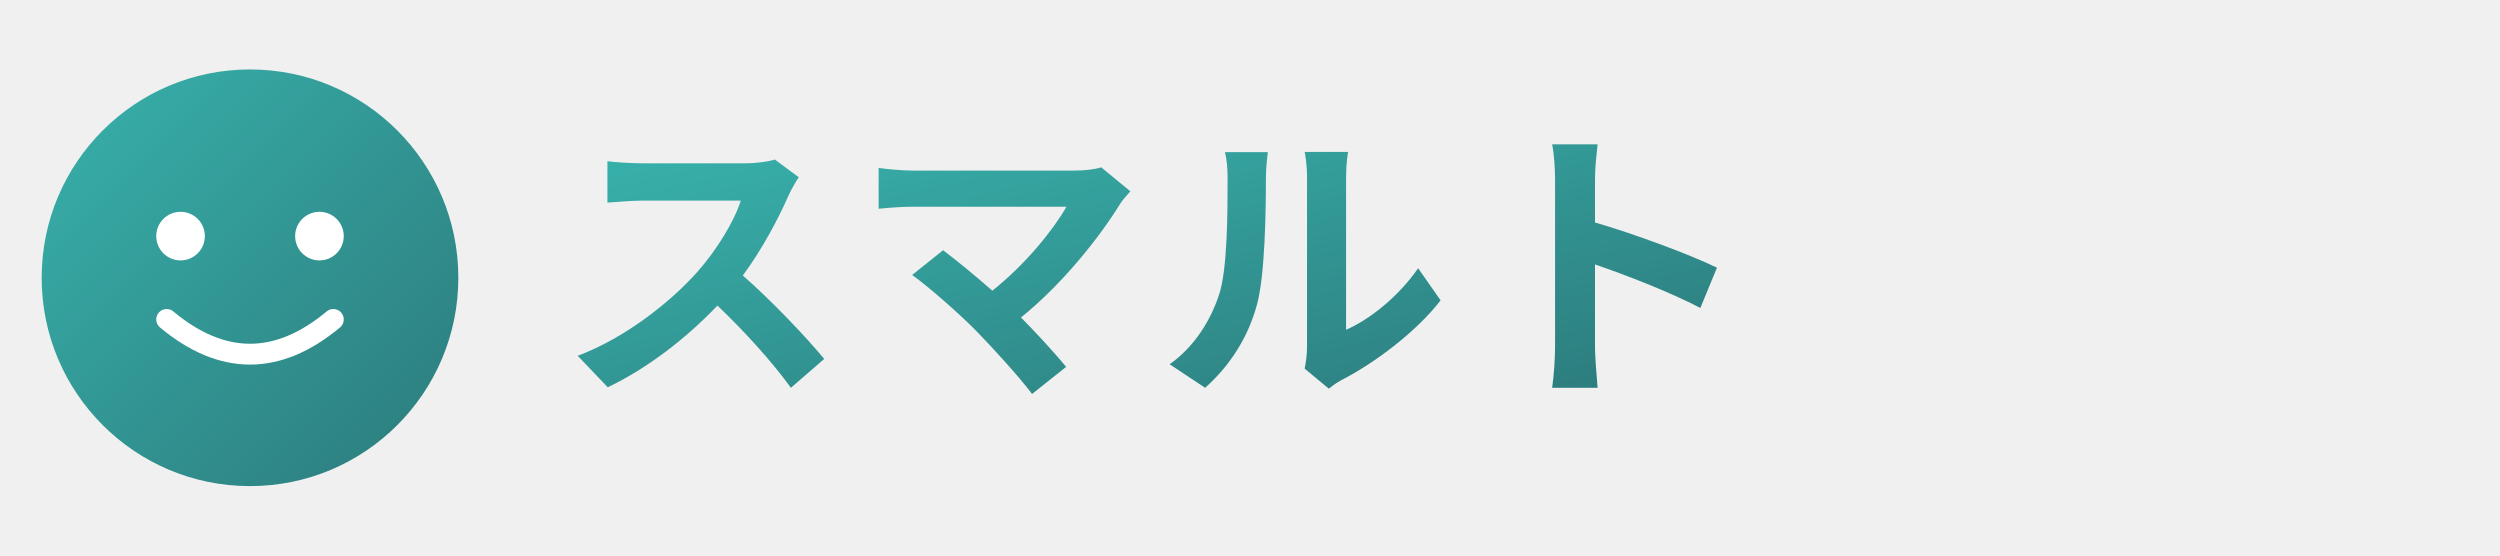
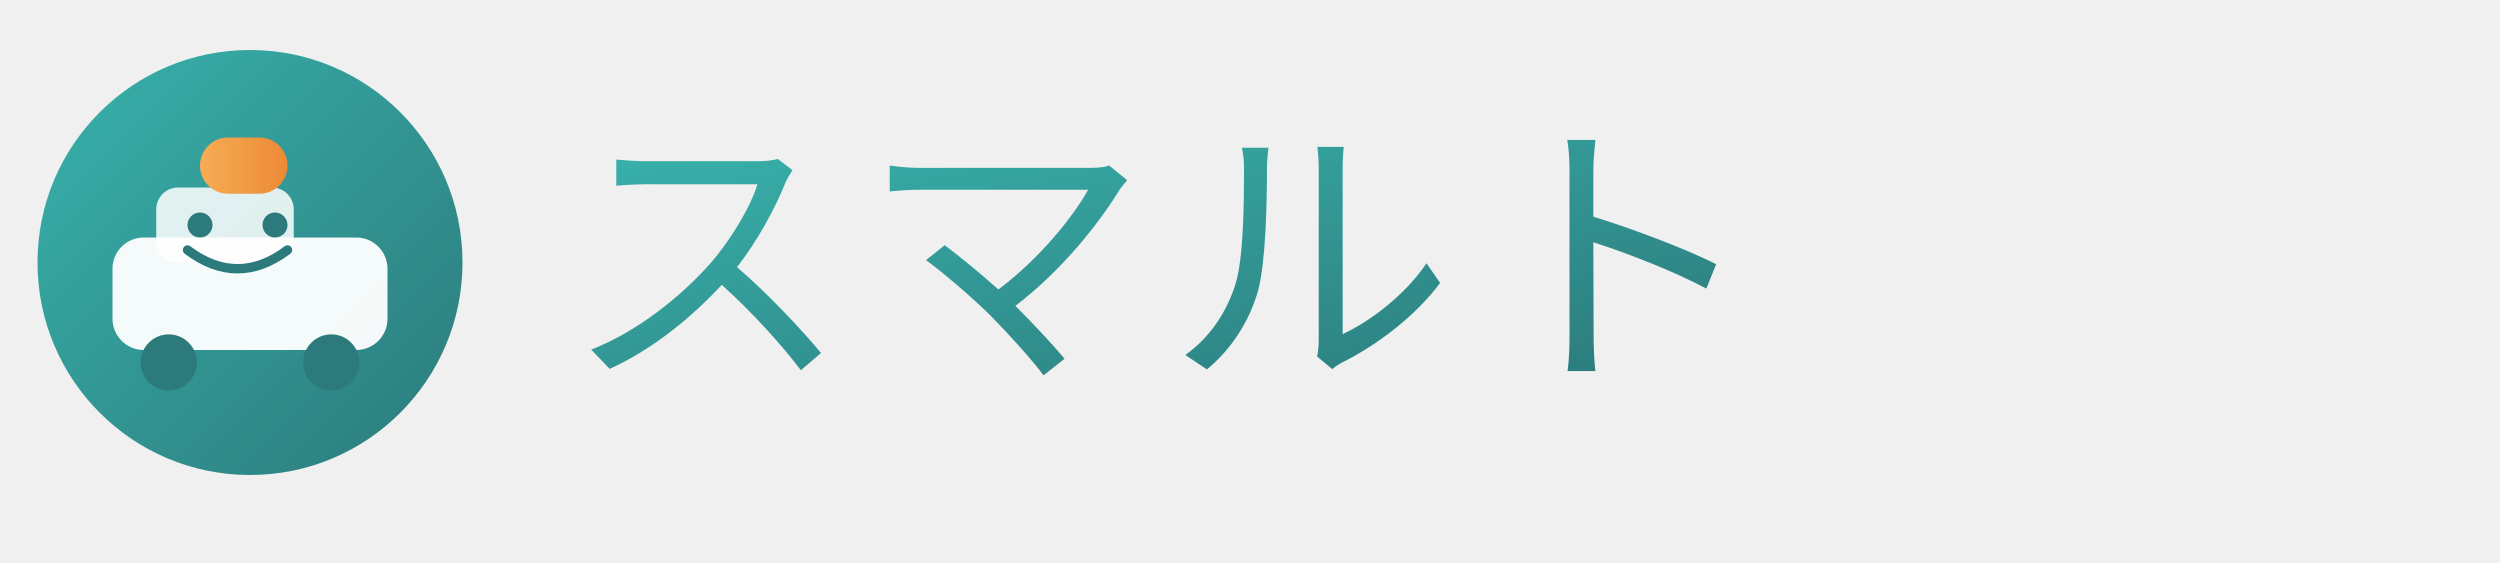
- <svg xmlns="http://www.w3.org/2000/svg" viewBox="0 0 360 80" fill="none">
+ <svg xmlns="http://www.w3.org/2000/svg" viewBox="0 0 400 90" fill="none">
  <defs>
    <linearGradient id="teal" x1="0%" y1="0%" x2="100%" y2="100%">
      <stop offset="0%" stop-color="#38B2AC" />
      <stop offset="100%" stop-color="#2C7A7B" />
    </linearGradient>
-     <linearGradient id="smile" x1="0%" y1="0%" x2="100%" y2="100%">
+     <linearGradient id="orange" x1="0%" y1="0%" x2="100%" y2="0%">
      <stop offset="0%" stop-color="#F6AD55" />
      <stop offset="100%" stop-color="#ED8936" />
    </linearGradient>
  </defs>
-   <circle cx="36" cy="40" r="30" fill="url(#teal)" />
-   <circle cx="26" cy="34" r="3.5" fill="white" />
-   <circle cx="46" cy="34" r="3.5" fill="white" />
-   <path d="M24 46 Q36 56 48 46" stroke="white" stroke-width="3" stroke-linecap="round" fill="none" />
-   <text x="80" y="54" font-family="'Rounded Mplus 1c', 'Hiragino Maru Gothic Pro', 'M PLUS Rounded 1c', sans-serif" font-size="42" font-weight="700" fill="url(#teal)" letter-spacing="2">スマルト</text>
+   <circle cx="40" cy="42" r="34" fill="url(#teal)" />
+   <rect x="18" y="38" width="44" height="18" rx="5" fill="white" opacity="0.95" />
+   <rect x="25" y="30" width="22" height="12" rx="3.5" fill="white" opacity="0.85" />
+   <circle cx="27" cy="58" r="4.5" fill="#2C7A7B" />
+   <circle cx="53" cy="58" r="4.5" fill="#2C7A7B" />
+   <rect x="32" y="22" width="14" height="9" rx="4.5" fill="url(#orange)" />
+   <circle cx="32" cy="36" r="2" fill="#2C7A7B" />
+   <circle cx="44" cy="36" r="2" fill="#2C7A7B" />
+   <path d="M30 40 Q38 46 46 40" stroke="#2C7A7B" stroke-width="1.5" stroke-linecap="round" fill="none" />
+   <text x="90" y="58" font-family="'Zen Maru Gothic', 'Kosugi Maru', 'Hiragino Maru Gothic Pro', 'M PLUS Rounded 1c', sans-serif" font-size="46" font-weight="500" fill="url(#teal)" letter-spacing="3">スマルト</text>
</svg>
